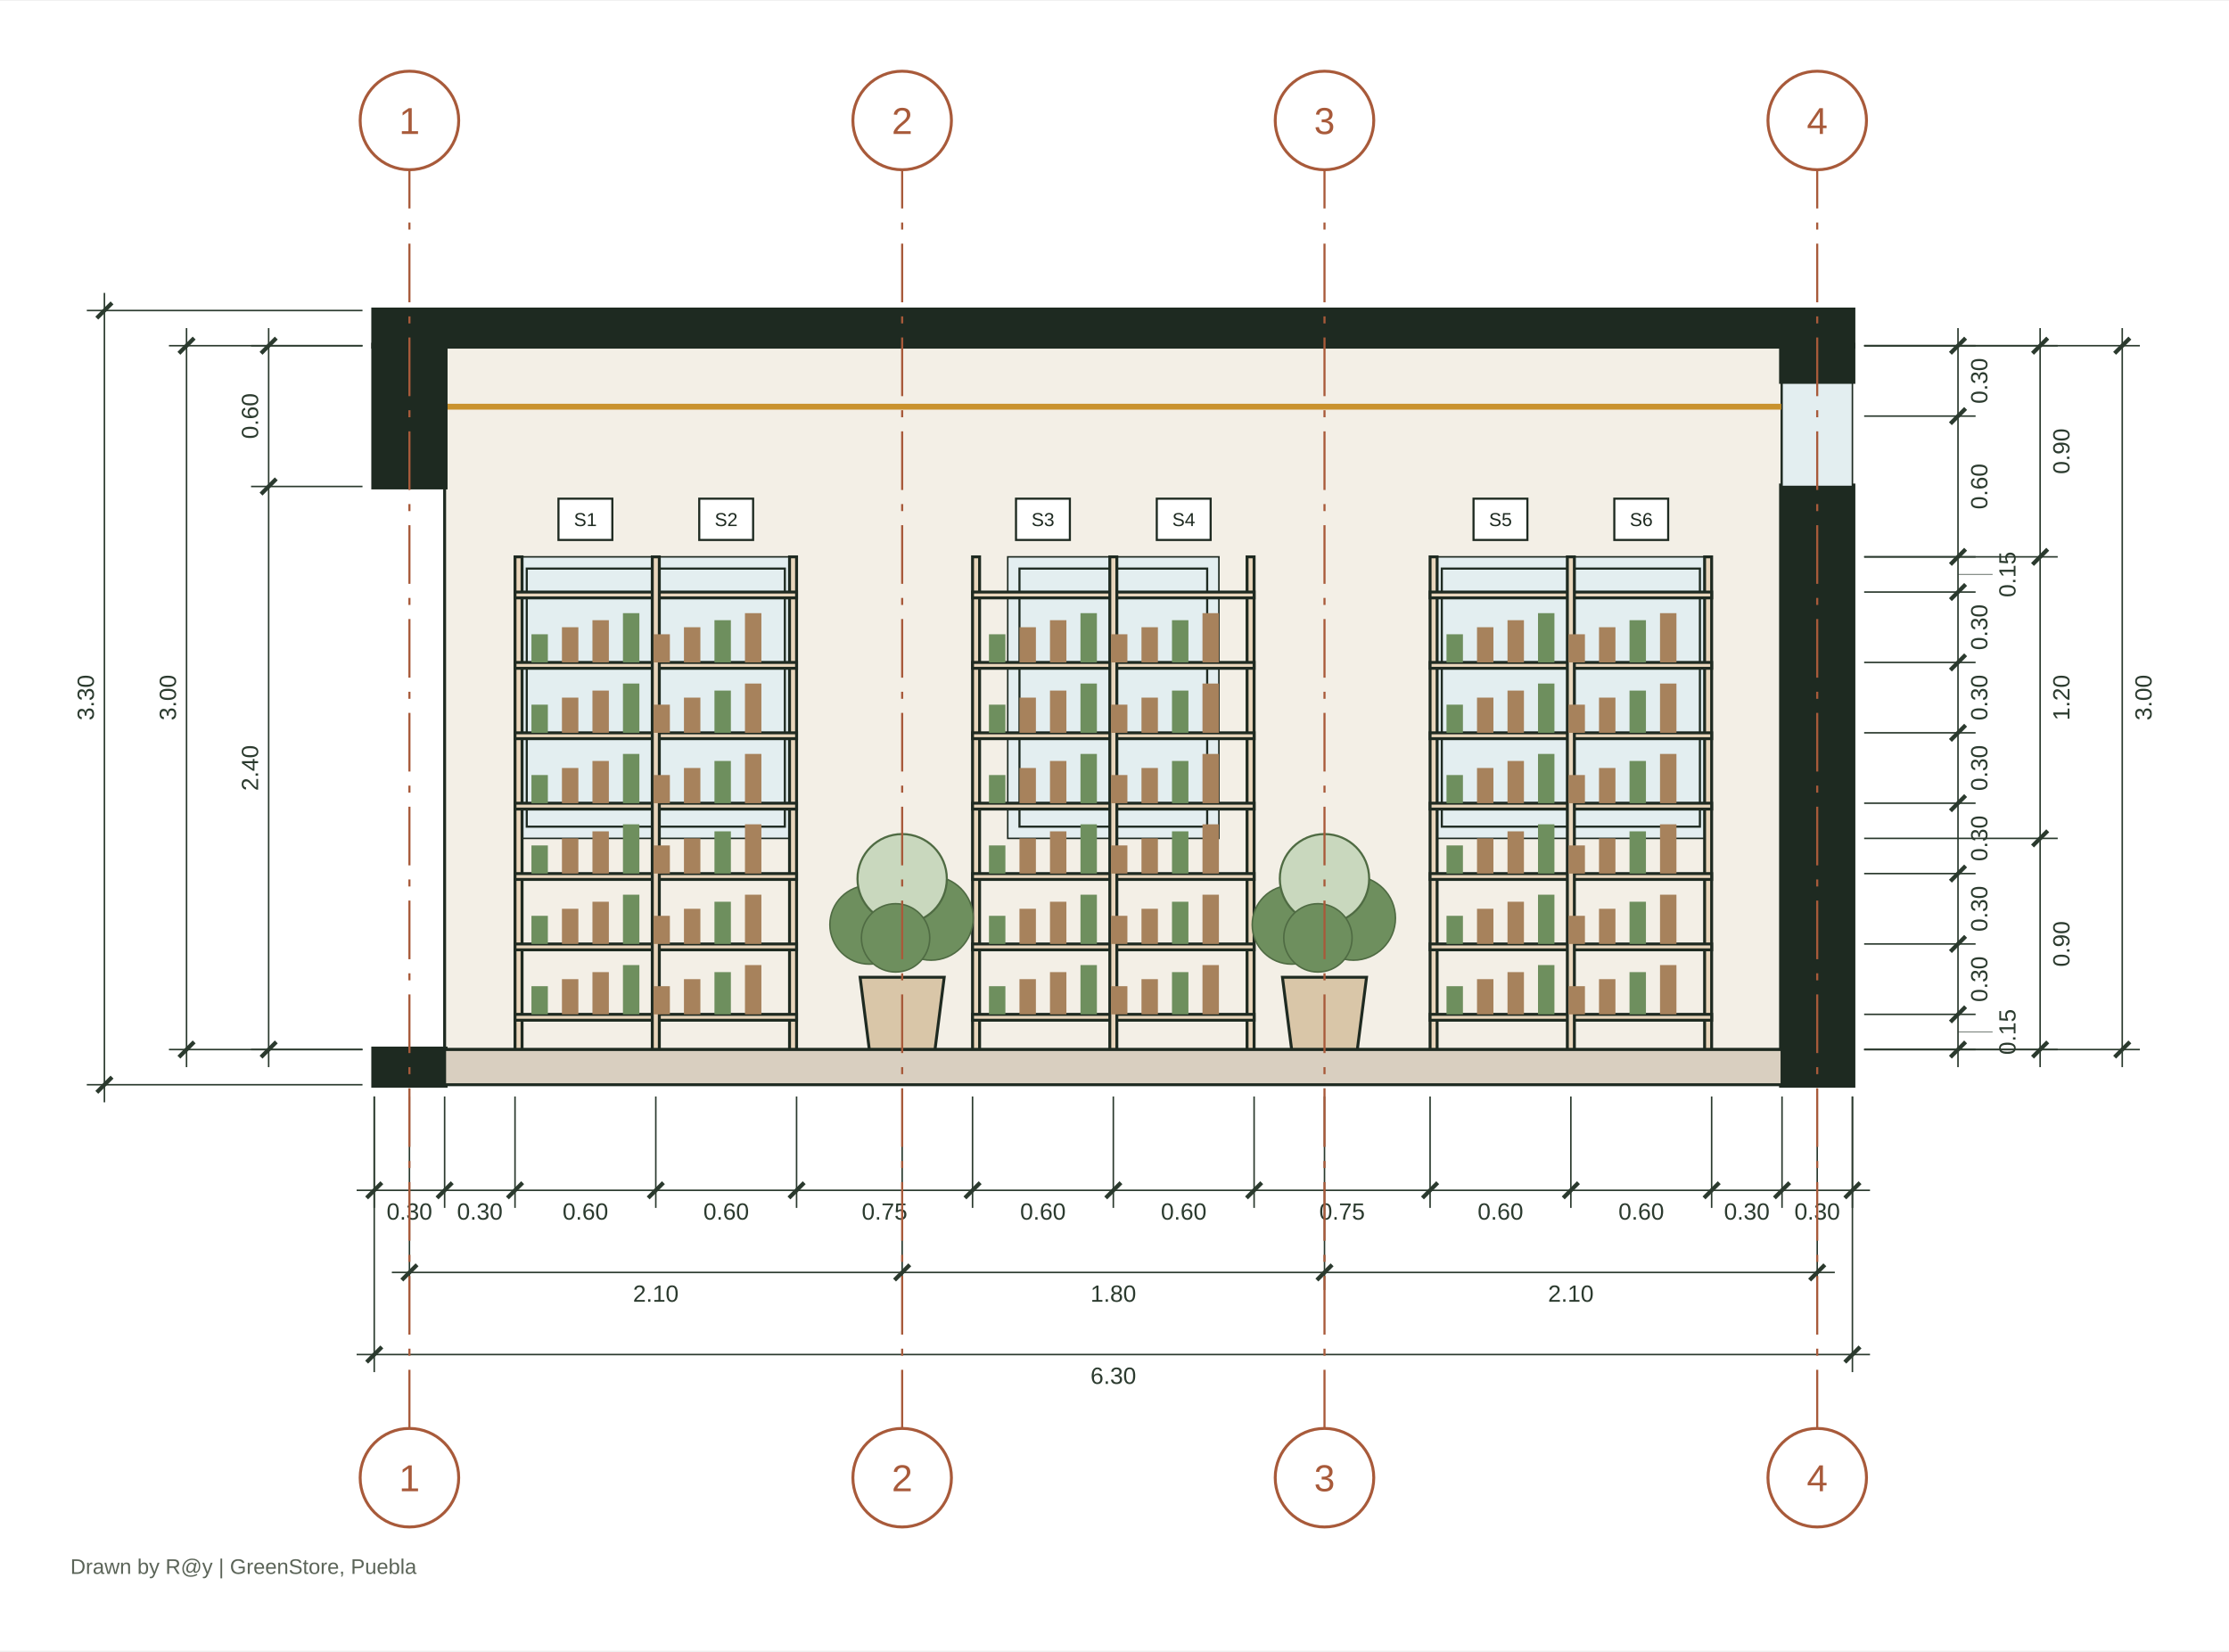
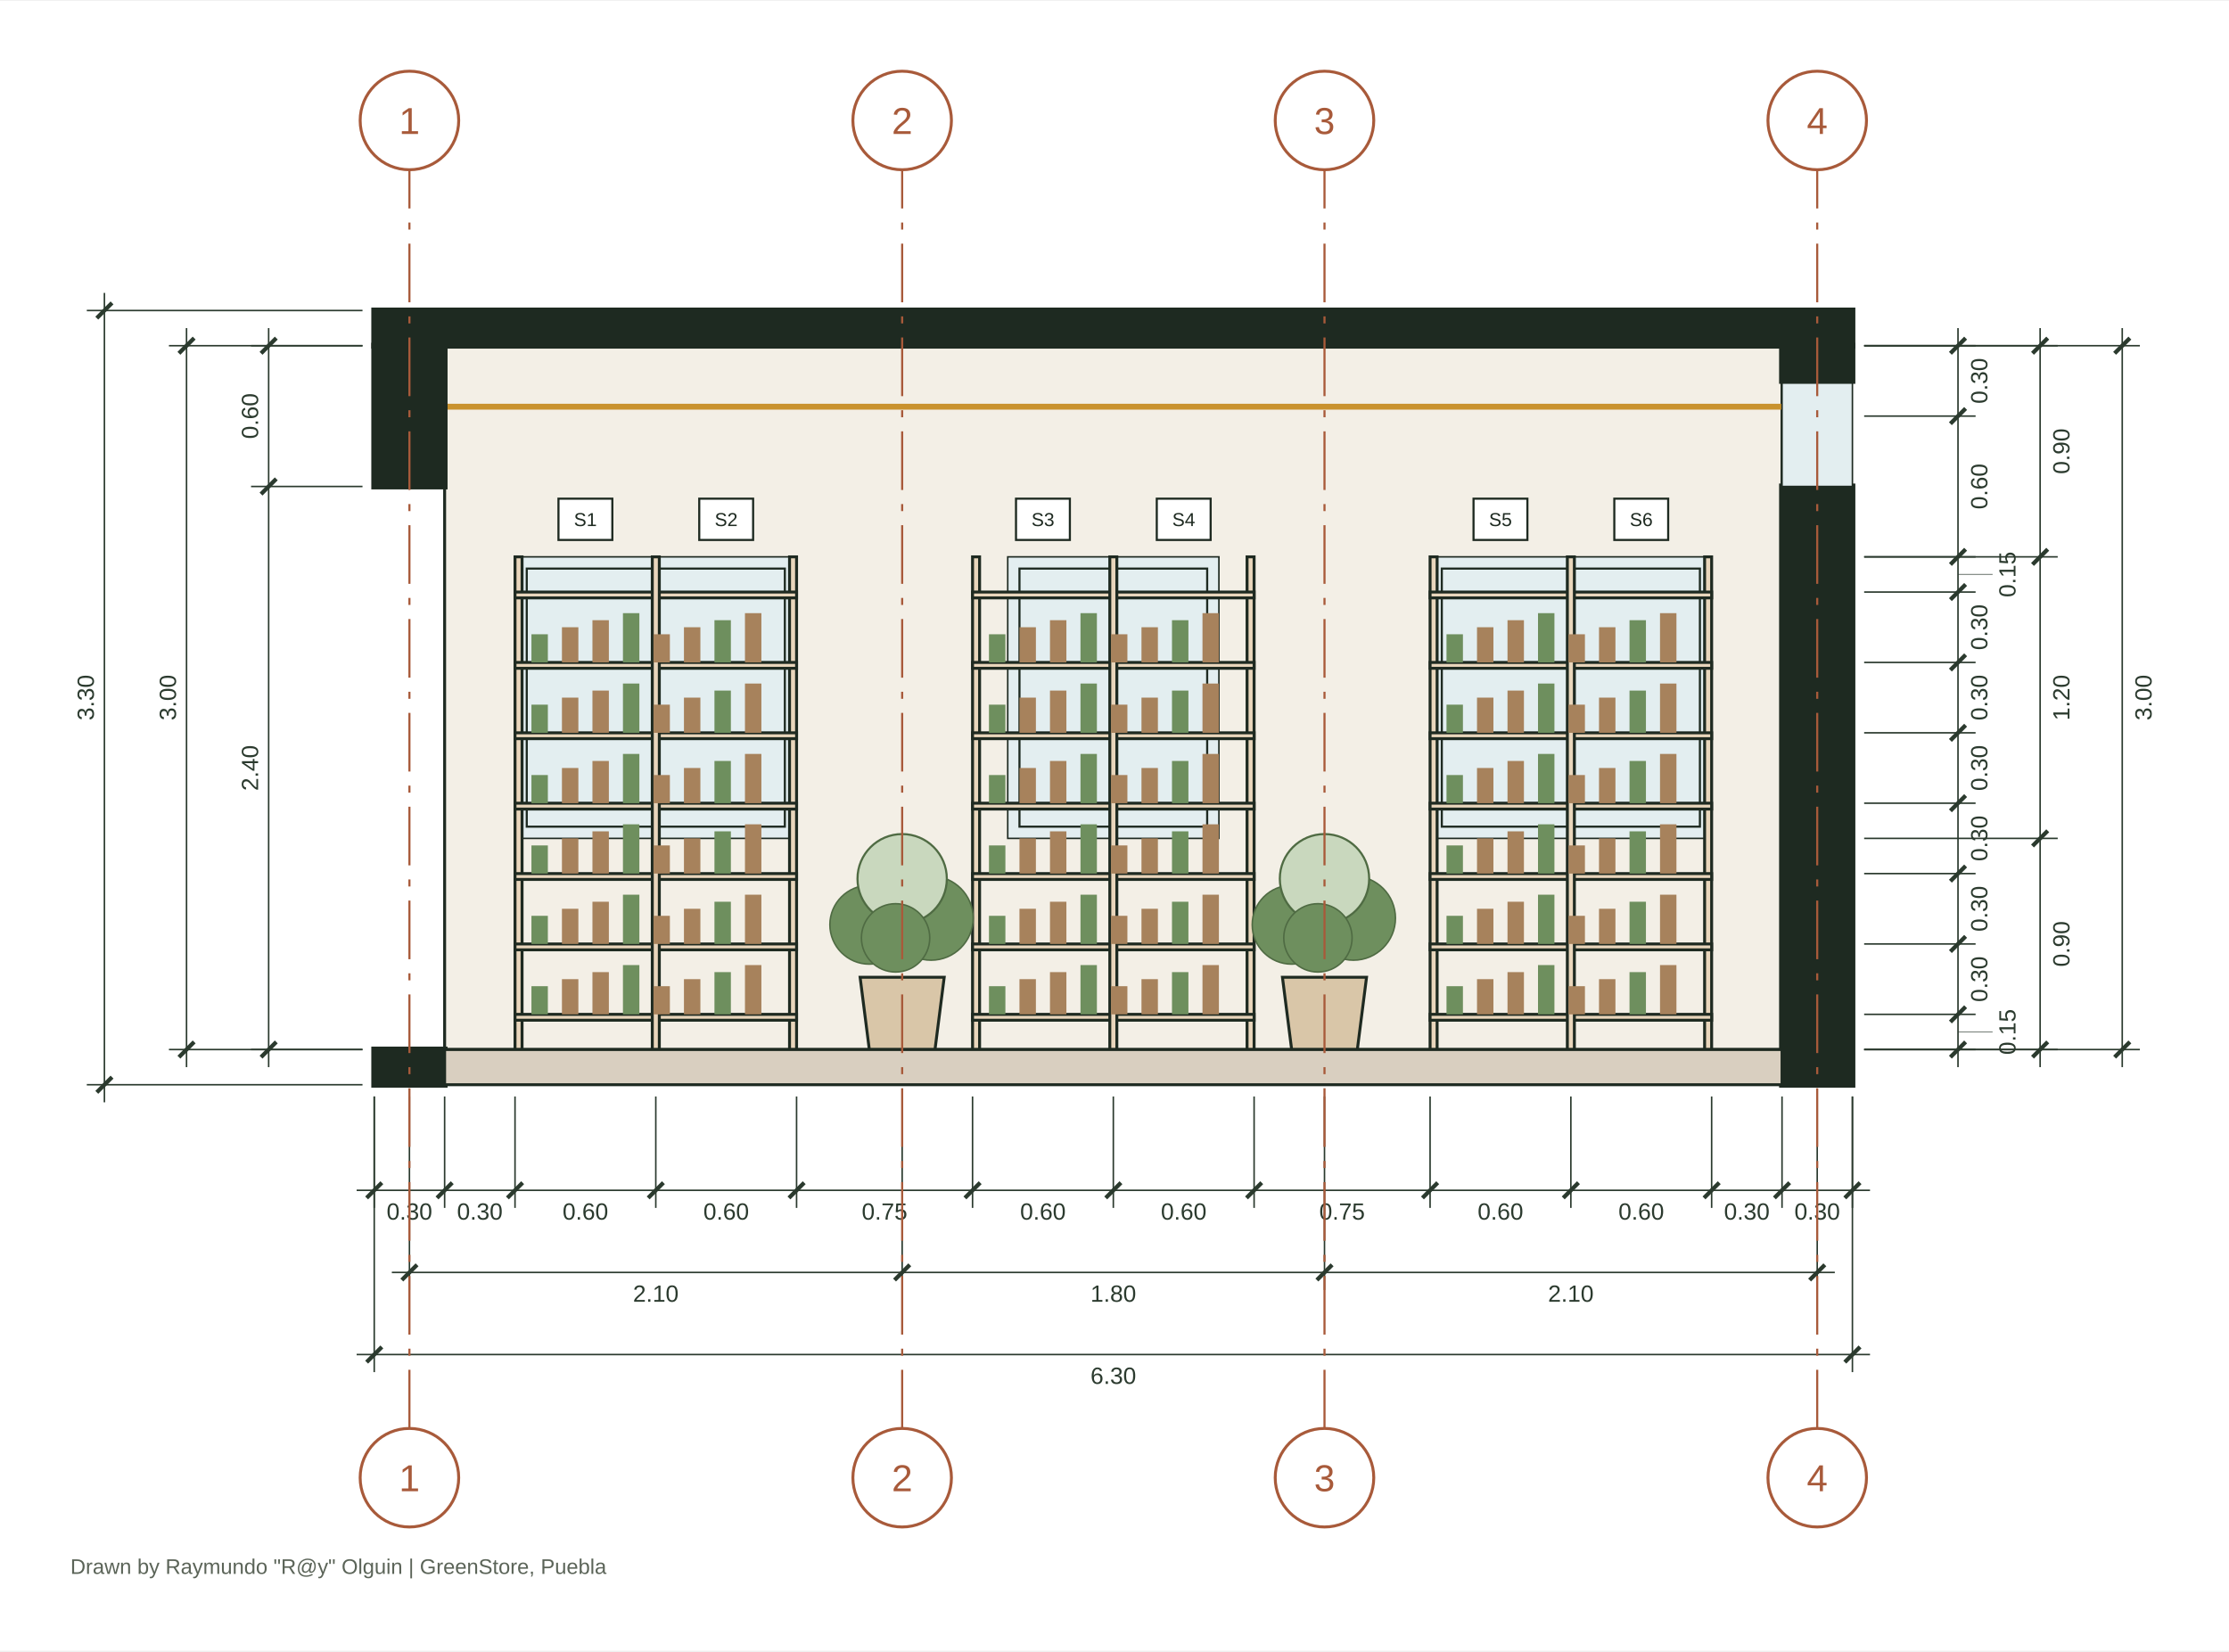
<svg xmlns="http://www.w3.org/2000/svg" viewBox="-1895 -4470 9500 7032" width="718" height="532" role="img" aria-label="Interior elevation of the west wall with axes 1 to 4 and three levels of dimensions: six S-600 open-backed shelving units in three runs standing in front of the windows, shelves at a 30 cm pitch, planters on the pier lines and the LED cove">
  <defs>
    <style>
.cutfill{fill:#1E2A21;stroke:#1E2A21;stroke-width:25}
.cut{stroke:#1E2A21;stroke-width:35;stroke-dasharray:300 60 50 60;fill:none}
.heavy{stroke:#1E2A21;stroke-width:25;fill:none}
.med{stroke:#1E2A21;stroke-width:17.5;fill:none}
.thin{stroke:#1E2A21;stroke-width:9;fill:none}
.fine{stroke:#1E2A21;stroke-width:6.5;fill:none;opacity:.75}
.hidden{stroke:#1E2A21;stroke-width:9;fill:none;stroke-dasharray:60 60}
.solid{fill:#1E2A21;stroke:none}
.axis{stroke:#A85A3A;stroke-width:9;stroke-dasharray:250 60 30 60;fill:none}
.cl{stroke:#A85A3A;stroke-width:12.5;stroke-dasharray:250 60 30 60;fill:none}
.bubble{fill:#FFFFFF;stroke:#A85A3A;stroke-width:12.5}
.bubt{fill:#A85A3A;font-family:Jost, 'Helvetica Neue', Arial, sans-serif;paint-order:stroke;stroke:#FFFFFF;stroke-width:17.5}
.dim{stroke:#2B3A2E;stroke-width:6.5;fill:none}
.leader{stroke:#2B3A2E;stroke-width:4.5;fill:none;opacity:.6}
.tick{stroke:#2B3A2E;stroke-width:17.5}
.dimt{fill:#2B3A2E;font-family:Jost, 'Helvetica Neue', Arial, sans-serif;paint-order:stroke;stroke:#FFFFFF;stroke-width:25;stroke-linejoin:round}
.t{fill:#1E2A21;font-family:Jost, 'Helvetica Neue', Arial, sans-serif}
.sub{fill:#5B6458;font-family:Jost, 'Helvetica Neue', Arial, sans-serif}
.lvlt{fill:#1E2A21;font-family:Jost, 'Helvetica Neue', Arial, sans-serif;font-weight:500}
.lvll{fill:#5B6458;font-family:Jost, 'Helvetica Neue', Arial, sans-serif}
.lvltri{fill:#1E2A21}
.lvlbox{fill:#FFFFFF;stroke:#1E2A21;stroke-width:6.5}
.tagbox{fill:#FFFFFF;stroke:#1E2A21;stroke-width:9}
.tagt{fill:#1E2A21;font-family:Jost, 'Helvetica Neue', Arial, sans-serif;font-weight:500}
.floor{fill:#F3E7DA;stroke:none}
.tile{stroke:#E0CBB6;stroke-width:4.5;fill:none}
.grid600{stroke:#C79C7D;stroke-width:6.5;fill:none}
.wood{fill:#E9D6BC;stroke:#1E2A21;stroke-width:12.5}
.woodl{stroke:#B8936B;stroke-width:4.5;fill:none}
.stone{fill:#ECE8E0;stroke:#1E2A21;stroke-width:12.5}
.glass{fill:#E3EEF0;stroke:#1E2A21;stroke-width:6.5}
.green{fill:#6E8F5E;stroke:#4F6B43;stroke-width:6.5}
.greenl{fill:#C9D8BE;stroke:#4F6B43;stroke-width:9}
.soil{fill:#8B6A4E;stroke:none}
.earth{fill:url(#earth);stroke:none}
.white{fill:#FFFFFF;stroke:#1E2A21;stroke-width:12.5}
.paper{fill:#FBFAF6;stroke:none}
.water{stroke:#3F7FA8;stroke-width:17.5;fill:none}
.drip{stroke:#3F7FA8;stroke-width:17.5;fill:none;stroke-dasharray:17.5 60;stroke-linecap:round}
.drain{stroke:#8B5E3C;stroke-width:12.5;fill:none;stroke-dasharray:60 30}
.circuit{stroke:#55605A;stroke-width:6.5;fill:none;stroke-dasharray:30 30}
.light{fill:#F2D58C;stroke:#1E2A21;stroke-width:9}
.cove{stroke:#C9922E;stroke-width:25;fill:none}
.zone{stroke:none}
.path{fill:#E6DCCB;stroke:#B9A88E;stroke-width:6.5}
.plaza{fill:#E9C9AE;stroke:#B98E6C;stroke-width:6.5}
.bed{stroke:#4F6B43;stroke-width:9}
.canopy{fill:#6E8F5E;fill-opacity:.22;stroke:#4F6B43;stroke-width:9;stroke-dasharray:60 30}
</style>
    <pattern id="earth" patternUnits="userSpaceOnUse" width="75" height="75" patternTransform="rotate(45)">
      <line x1="0" y1="0" x2="0" y2="75" stroke="#8B6A4E" stroke-width="6" />
    </pattern>
  </defs>
  <rect x="-1895" y="-4470" width="9500" height="7032" fill="#FFFFFF" />
  <rect x="0" y="-3000" width="5700" height="3000" class="white" style="fill:#F3EFE6" />
  <rect x="300" y="-2100" width="1200" height="1200" class="glass" />
  <rect x="350" y="-2050" width="1100" height="1100" class="thin" />
  <rect x="2400" y="-2100" width="900" height="1200" class="glass" />
  <rect x="2450" y="-2050" width="800" height="1100" class="thin" />
  <rect x="4200" y="-2100" width="1200" height="1200" class="glass" />
  <rect x="4250" y="-2050" width="1100" height="1100" class="thin" />
  <rect x="300" y="-2100" width="30" height="2100" class="wood" />
  <rect x="1470" y="-2100" width="30" height="2100" class="wood" />
  <rect x="300" y="-150" width="1200" height="25" class="wood" />
  <rect x="300" y="-450" width="1200" height="25" class="wood" />
  <rect x="300" y="-750" width="1200" height="25" class="wood" />
  <rect x="300" y="-1050" width="1200" height="25" class="wood" />
  <rect x="300" y="-1350" width="1200" height="25" class="wood" />
  <rect x="300" y="-1650" width="1200" height="25" class="wood" />
  <rect x="300" y="-1950" width="1200" height="25" class="wood" />
  <rect x="885" y="-2100" width="30" height="2100" class="wood" />
  <rect x="370" y="-270" width="70" height="120" class="white" style="fill:#6E8F5E;stroke:none" />
  <rect x="500" y="-300" width="70" height="150" class="white" style="fill:#A7825C;stroke:none" />
  <rect x="630" y="-330" width="70" height="180" class="white" style="fill:#A7825C;stroke:none" />
  <rect x="760" y="-360" width="70" height="210" class="white" style="fill:#6E8F5E;stroke:none" />
  <rect x="890" y="-270" width="70" height="120" class="white" style="fill:#A7825C;stroke:none" />
  <rect x="1020" y="-300" width="70" height="150" class="white" style="fill:#A7825C;stroke:none" />
  <rect x="1150" y="-330" width="70" height="180" class="white" style="fill:#6E8F5E;stroke:none" />
  <rect x="1280" y="-360" width="70" height="210" class="white" style="fill:#A7825C;stroke:none" />
  <rect x="370" y="-570" width="70" height="120" class="white" style="fill:#6E8F5E;stroke:none" />
  <rect x="500" y="-600" width="70" height="150" class="white" style="fill:#A7825C;stroke:none" />
  <rect x="630" y="-630" width="70" height="180" class="white" style="fill:#A7825C;stroke:none" />
  <rect x="760" y="-660" width="70" height="210" class="white" style="fill:#6E8F5E;stroke:none" />
  <rect x="890" y="-570" width="70" height="120" class="white" style="fill:#A7825C;stroke:none" />
  <rect x="1020" y="-600" width="70" height="150" class="white" style="fill:#A7825C;stroke:none" />
  <rect x="1150" y="-630" width="70" height="180" class="white" style="fill:#6E8F5E;stroke:none" />
  <rect x="1280" y="-660" width="70" height="210" class="white" style="fill:#A7825C;stroke:none" />
  <rect x="370" y="-870" width="70" height="120" class="white" style="fill:#6E8F5E;stroke:none" />
  <rect x="500" y="-900" width="70" height="150" class="white" style="fill:#A7825C;stroke:none" />
  <rect x="630" y="-930" width="70" height="180" class="white" style="fill:#A7825C;stroke:none" />
  <rect x="760" y="-960" width="70" height="210" class="white" style="fill:#6E8F5E;stroke:none" />
  <rect x="890" y="-870" width="70" height="120" class="white" style="fill:#A7825C;stroke:none" />
  <rect x="1020" y="-900" width="70" height="150" class="white" style="fill:#A7825C;stroke:none" />
  <rect x="1150" y="-930" width="70" height="180" class="white" style="fill:#6E8F5E;stroke:none" />
  <rect x="1280" y="-960" width="70" height="210" class="white" style="fill:#A7825C;stroke:none" />
  <rect x="370" y="-1170" width="70" height="120" class="white" style="fill:#6E8F5E;stroke:none" />
  <rect x="500" y="-1200" width="70" height="150" class="white" style="fill:#A7825C;stroke:none" />
  <rect x="630" y="-1230" width="70" height="180" class="white" style="fill:#A7825C;stroke:none" />
  <rect x="760" y="-1260" width="70" height="210" class="white" style="fill:#6E8F5E;stroke:none" />
  <rect x="890" y="-1170" width="70" height="120" class="white" style="fill:#A7825C;stroke:none" />
  <rect x="1020" y="-1200" width="70" height="150" class="white" style="fill:#A7825C;stroke:none" />
  <rect x="1150" y="-1230" width="70" height="180" class="white" style="fill:#6E8F5E;stroke:none" />
  <rect x="1280" y="-1260" width="70" height="210" class="white" style="fill:#A7825C;stroke:none" />
  <rect x="370" y="-1470" width="70" height="120" class="white" style="fill:#6E8F5E;stroke:none" />
  <rect x="500" y="-1500" width="70" height="150" class="white" style="fill:#A7825C;stroke:none" />
  <rect x="630" y="-1530" width="70" height="180" class="white" style="fill:#A7825C;stroke:none" />
  <rect x="760" y="-1560" width="70" height="210" class="white" style="fill:#6E8F5E;stroke:none" />
  <rect x="890" y="-1470" width="70" height="120" class="white" style="fill:#A7825C;stroke:none" />
  <rect x="1020" y="-1500" width="70" height="150" class="white" style="fill:#A7825C;stroke:none" />
  <rect x="1150" y="-1530" width="70" height="180" class="white" style="fill:#6E8F5E;stroke:none" />
  <rect x="1280" y="-1560" width="70" height="210" class="white" style="fill:#A7825C;stroke:none" />
  <rect x="370" y="-1770" width="70" height="120" class="white" style="fill:#6E8F5E;stroke:none" />
  <rect x="500" y="-1800" width="70" height="150" class="white" style="fill:#A7825C;stroke:none" />
  <rect x="630" y="-1830" width="70" height="180" class="white" style="fill:#A7825C;stroke:none" />
  <rect x="760" y="-1860" width="70" height="210" class="white" style="fill:#6E8F5E;stroke:none" />
  <rect x="890" y="-1770" width="70" height="120" class="white" style="fill:#A7825C;stroke:none" />
  <rect x="1020" y="-1800" width="70" height="150" class="white" style="fill:#A7825C;stroke:none" />
  <rect x="1150" y="-1830" width="70" height="180" class="white" style="fill:#6E8F5E;stroke:none" />
  <rect x="1280" y="-1860" width="70" height="210" class="white" style="fill:#A7825C;stroke:none" />
  <rect x="485.2" y="-2348" width="229.6" height="176" class="tagbox" />
  <text x="600" y="-2231.2" text-anchor="middle" class="tagt" style="font-size:80px">S1</text>
  <rect x="1085.2" y="-2348" width="229.6" height="176" class="tagbox" />
  <text x="1200" y="-2231.2" text-anchor="middle" class="tagt" style="font-size:80px">S2</text>
  <rect x="2250" y="-2100" width="30" height="2100" class="wood" />
  <rect x="3420" y="-2100" width="30" height="2100" class="wood" />
  <rect x="2250" y="-150" width="1200" height="25" class="wood" />
  <rect x="2250" y="-450" width="1200" height="25" class="wood" />
  <rect x="2250" y="-750" width="1200" height="25" class="wood" />
  <rect x="2250" y="-1050" width="1200" height="25" class="wood" />
  <rect x="2250" y="-1350" width="1200" height="25" class="wood" />
  <rect x="2250" y="-1650" width="1200" height="25" class="wood" />
  <rect x="2250" y="-1950" width="1200" height="25" class="wood" />
  <rect x="2835" y="-2100" width="30" height="2100" class="wood" />
  <rect x="2320" y="-270" width="70" height="120" class="white" style="fill:#6E8F5E;stroke:none" />
  <rect x="2450" y="-300" width="70" height="150" class="white" style="fill:#A7825C;stroke:none" />
  <rect x="2580" y="-330" width="70" height="180" class="white" style="fill:#A7825C;stroke:none" />
  <rect x="2710" y="-360" width="70" height="210" class="white" style="fill:#6E8F5E;stroke:none" />
  <rect x="2840" y="-270" width="70" height="120" class="white" style="fill:#A7825C;stroke:none" />
  <rect x="2970" y="-300" width="70" height="150" class="white" style="fill:#A7825C;stroke:none" />
  <rect x="3100" y="-330" width="70" height="180" class="white" style="fill:#6E8F5E;stroke:none" />
  <rect x="3230" y="-360" width="70" height="210" class="white" style="fill:#A7825C;stroke:none" />
  <rect x="2320" y="-570" width="70" height="120" class="white" style="fill:#6E8F5E;stroke:none" />
  <rect x="2450" y="-600" width="70" height="150" class="white" style="fill:#A7825C;stroke:none" />
  <rect x="2580" y="-630" width="70" height="180" class="white" style="fill:#A7825C;stroke:none" />
  <rect x="2710" y="-660" width="70" height="210" class="white" style="fill:#6E8F5E;stroke:none" />
  <rect x="2840" y="-570" width="70" height="120" class="white" style="fill:#A7825C;stroke:none" />
  <rect x="2970" y="-600" width="70" height="150" class="white" style="fill:#A7825C;stroke:none" />
  <rect x="3100" y="-630" width="70" height="180" class="white" style="fill:#6E8F5E;stroke:none" />
  <rect x="3230" y="-660" width="70" height="210" class="white" style="fill:#A7825C;stroke:none" />
  <rect x="2320" y="-870" width="70" height="120" class="white" style="fill:#6E8F5E;stroke:none" />
  <rect x="2450" y="-900" width="70" height="150" class="white" style="fill:#A7825C;stroke:none" />
  <rect x="2580" y="-930" width="70" height="180" class="white" style="fill:#A7825C;stroke:none" />
  <rect x="2710" y="-960" width="70" height="210" class="white" style="fill:#6E8F5E;stroke:none" />
  <rect x="2840" y="-870" width="70" height="120" class="white" style="fill:#A7825C;stroke:none" />
  <rect x="2970" y="-900" width="70" height="150" class="white" style="fill:#A7825C;stroke:none" />
  <rect x="3100" y="-930" width="70" height="180" class="white" style="fill:#6E8F5E;stroke:none" />
  <rect x="3230" y="-960" width="70" height="210" class="white" style="fill:#A7825C;stroke:none" />
  <rect x="2320" y="-1170" width="70" height="120" class="white" style="fill:#6E8F5E;stroke:none" />
  <rect x="2450" y="-1200" width="70" height="150" class="white" style="fill:#A7825C;stroke:none" />
  <rect x="2580" y="-1230" width="70" height="180" class="white" style="fill:#A7825C;stroke:none" />
  <rect x="2710" y="-1260" width="70" height="210" class="white" style="fill:#6E8F5E;stroke:none" />
  <rect x="2840" y="-1170" width="70" height="120" class="white" style="fill:#A7825C;stroke:none" />
  <rect x="2970" y="-1200" width="70" height="150" class="white" style="fill:#A7825C;stroke:none" />
  <rect x="3100" y="-1230" width="70" height="180" class="white" style="fill:#6E8F5E;stroke:none" />
  <rect x="3230" y="-1260" width="70" height="210" class="white" style="fill:#A7825C;stroke:none" />
  <rect x="2320" y="-1470" width="70" height="120" class="white" style="fill:#6E8F5E;stroke:none" />
  <rect x="2450" y="-1500" width="70" height="150" class="white" style="fill:#A7825C;stroke:none" />
  <rect x="2580" y="-1530" width="70" height="180" class="white" style="fill:#A7825C;stroke:none" />
  <rect x="2710" y="-1560" width="70" height="210" class="white" style="fill:#6E8F5E;stroke:none" />
  <rect x="2840" y="-1470" width="70" height="120" class="white" style="fill:#A7825C;stroke:none" />
  <rect x="2970" y="-1500" width="70" height="150" class="white" style="fill:#A7825C;stroke:none" />
  <rect x="3100" y="-1530" width="70" height="180" class="white" style="fill:#6E8F5E;stroke:none" />
  <rect x="3230" y="-1560" width="70" height="210" class="white" style="fill:#A7825C;stroke:none" />
  <rect x="2320" y="-1770" width="70" height="120" class="white" style="fill:#6E8F5E;stroke:none" />
  <rect x="2450" y="-1800" width="70" height="150" class="white" style="fill:#A7825C;stroke:none" />
  <rect x="2580" y="-1830" width="70" height="180" class="white" style="fill:#A7825C;stroke:none" />
  <rect x="2710" y="-1860" width="70" height="210" class="white" style="fill:#6E8F5E;stroke:none" />
  <rect x="2840" y="-1770" width="70" height="120" class="white" style="fill:#A7825C;stroke:none" />
  <rect x="2970" y="-1800" width="70" height="150" class="white" style="fill:#A7825C;stroke:none" />
  <rect x="3100" y="-1830" width="70" height="180" class="white" style="fill:#6E8F5E;stroke:none" />
  <rect x="3230" y="-1860" width="70" height="210" class="white" style="fill:#A7825C;stroke:none" />
  <rect x="2435.2" y="-2348" width="229.6" height="176" class="tagbox" />
  <text x="2550" y="-2231.2" text-anchor="middle" class="tagt" style="font-size:80px">S3</text>
  <rect x="3035.2" y="-2348" width="229.6" height="176" class="tagbox" />
  <text x="3150" y="-2231.2" text-anchor="middle" class="tagt" style="font-size:80px">S4</text>
  <rect x="4200" y="-2100" width="30" height="2100" class="wood" />
  <rect x="5370" y="-2100" width="30" height="2100" class="wood" />
  <rect x="4200" y="-150" width="1200" height="25" class="wood" />
  <rect x="4200" y="-450" width="1200" height="25" class="wood" />
  <rect x="4200" y="-750" width="1200" height="25" class="wood" />
  <rect x="4200" y="-1050" width="1200" height="25" class="wood" />
  <rect x="4200" y="-1350" width="1200" height="25" class="wood" />
  <rect x="4200" y="-1650" width="1200" height="25" class="wood" />
  <rect x="4200" y="-1950" width="1200" height="25" class="wood" />
  <rect x="4785" y="-2100" width="30" height="2100" class="wood" />
  <rect x="4270" y="-270" width="70" height="120" class="white" style="fill:#6E8F5E;stroke:none" />
  <rect x="4400" y="-300" width="70" height="150" class="white" style="fill:#A7825C;stroke:none" />
  <rect x="4530" y="-330" width="70" height="180" class="white" style="fill:#A7825C;stroke:none" />
  <rect x="4660" y="-360" width="70" height="210" class="white" style="fill:#6E8F5E;stroke:none" />
  <rect x="4790" y="-270" width="70" height="120" class="white" style="fill:#A7825C;stroke:none" />
  <rect x="4920" y="-300" width="70" height="150" class="white" style="fill:#A7825C;stroke:none" />
  <rect x="5050" y="-330" width="70" height="180" class="white" style="fill:#6E8F5E;stroke:none" />
  <rect x="5180" y="-360" width="70" height="210" class="white" style="fill:#A7825C;stroke:none" />
  <rect x="4270" y="-570" width="70" height="120" class="white" style="fill:#6E8F5E;stroke:none" />
  <rect x="4400" y="-600" width="70" height="150" class="white" style="fill:#A7825C;stroke:none" />
  <rect x="4530" y="-630" width="70" height="180" class="white" style="fill:#A7825C;stroke:none" />
  <rect x="4660" y="-660" width="70" height="210" class="white" style="fill:#6E8F5E;stroke:none" />
  <rect x="4790" y="-570" width="70" height="120" class="white" style="fill:#A7825C;stroke:none" />
  <rect x="4920" y="-600" width="70" height="150" class="white" style="fill:#A7825C;stroke:none" />
  <rect x="5050" y="-630" width="70" height="180" class="white" style="fill:#6E8F5E;stroke:none" />
  <rect x="5180" y="-660" width="70" height="210" class="white" style="fill:#A7825C;stroke:none" />
  <rect x="4270" y="-870" width="70" height="120" class="white" style="fill:#6E8F5E;stroke:none" />
  <rect x="4400" y="-900" width="70" height="150" class="white" style="fill:#A7825C;stroke:none" />
  <rect x="4530" y="-930" width="70" height="180" class="white" style="fill:#A7825C;stroke:none" />
  <rect x="4660" y="-960" width="70" height="210" class="white" style="fill:#6E8F5E;stroke:none" />
  <rect x="4790" y="-870" width="70" height="120" class="white" style="fill:#A7825C;stroke:none" />
  <rect x="4920" y="-900" width="70" height="150" class="white" style="fill:#A7825C;stroke:none" />
  <rect x="5050" y="-930" width="70" height="180" class="white" style="fill:#6E8F5E;stroke:none" />
  <rect x="5180" y="-960" width="70" height="210" class="white" style="fill:#A7825C;stroke:none" />
  <rect x="4270" y="-1170" width="70" height="120" class="white" style="fill:#6E8F5E;stroke:none" />
  <rect x="4400" y="-1200" width="70" height="150" class="white" style="fill:#A7825C;stroke:none" />
  <rect x="4530" y="-1230" width="70" height="180" class="white" style="fill:#A7825C;stroke:none" />
  <rect x="4660" y="-1260" width="70" height="210" class="white" style="fill:#6E8F5E;stroke:none" />
  <rect x="4790" y="-1170" width="70" height="120" class="white" style="fill:#A7825C;stroke:none" />
  <rect x="4920" y="-1200" width="70" height="150" class="white" style="fill:#A7825C;stroke:none" />
  <rect x="5050" y="-1230" width="70" height="180" class="white" style="fill:#6E8F5E;stroke:none" />
  <rect x="5180" y="-1260" width="70" height="210" class="white" style="fill:#A7825C;stroke:none" />
  <rect x="4270" y="-1470" width="70" height="120" class="white" style="fill:#6E8F5E;stroke:none" />
  <rect x="4400" y="-1500" width="70" height="150" class="white" style="fill:#A7825C;stroke:none" />
  <rect x="4530" y="-1530" width="70" height="180" class="white" style="fill:#A7825C;stroke:none" />
  <rect x="4660" y="-1560" width="70" height="210" class="white" style="fill:#6E8F5E;stroke:none" />
  <rect x="4790" y="-1470" width="70" height="120" class="white" style="fill:#A7825C;stroke:none" />
  <rect x="4920" y="-1500" width="70" height="150" class="white" style="fill:#A7825C;stroke:none" />
  <rect x="5050" y="-1530" width="70" height="180" class="white" style="fill:#6E8F5E;stroke:none" />
  <rect x="5180" y="-1560" width="70" height="210" class="white" style="fill:#A7825C;stroke:none" />
  <rect x="4270" y="-1770" width="70" height="120" class="white" style="fill:#6E8F5E;stroke:none" />
  <rect x="4400" y="-1800" width="70" height="150" class="white" style="fill:#A7825C;stroke:none" />
  <rect x="4530" y="-1830" width="70" height="180" class="white" style="fill:#A7825C;stroke:none" />
  <rect x="4660" y="-1860" width="70" height="210" class="white" style="fill:#6E8F5E;stroke:none" />
  <rect x="4790" y="-1770" width="70" height="120" class="white" style="fill:#A7825C;stroke:none" />
  <rect x="4920" y="-1800" width="70" height="150" class="white" style="fill:#A7825C;stroke:none" />
  <rect x="5050" y="-1830" width="70" height="180" class="white" style="fill:#6E8F5E;stroke:none" />
  <rect x="5180" y="-1860" width="70" height="210" class="white" style="fill:#A7825C;stroke:none" />
  <rect x="4385.2" y="-2348" width="229.6" height="176" class="tagbox" />
  <text x="4500" y="-2231.2" text-anchor="middle" class="tagt" style="font-size:80px">S5</text>
  <rect x="4985.2" y="-2348" width="229.6" height="176" class="tagbox" />
  <text x="5100" y="-2231.2" text-anchor="middle" class="tagt" style="font-size:80px">S6</text>
  <polygon points="1770.8,-308 2129.2,-308 2090,0 1810,0" class="white" style="fill:#D9C6A8" />
  <circle cx="1810" cy="-532" r="168" class="green" />
  <circle cx="2073.2" cy="-560" r="179.2" class="green" />
  <circle cx="1950" cy="-728" r="190.4" class="greenl" />
  <circle cx="1922" cy="-476" r="145.6" class="green" />
  <polygon points="3570.8,-308 3929.2,-308 3890,0 3610,0" class="white" style="fill:#D9C6A8" />
  <circle cx="3610" cy="-532" r="168" class="green" />
  <circle cx="3873.2" cy="-560" r="179.2" class="green" />
  <circle cx="3750" cy="-728" r="190.4" class="greenl" />
  <circle cx="3722" cy="-476" r="145.6" class="green" />
  <line x1="0" y1="-2740" x2="5700" y2="-2740" class="cove" />
  <rect x="-300" y="-3000" width="300" height="600" class="cutfill" />
  <rect x="-300" y="0" width="300" height="150" class="cutfill" />
  <rect x="5700" y="-2400" width="300" height="2550" class="cutfill" />
  <rect x="5700" y="-2850" width="300" height="450" class="glass" />
  <rect x="5700" y="-3000" width="300" height="150" class="cutfill" />
  <rect x="-300" y="-3150" width="6300" height="150" class="cutfill" />
  <rect x="0" y="0" width="5700" height="150" class="white" style="fill:#D9CFC0" />
  <line x1="-375" y1="600" x2="6075" y2="600" class="dim" />
  <line x1="-300" y1="200" x2="-300" y2="675" class="dim" />
  <line x1="-332.5" y1="632.5" x2="-267.5" y2="567.5" class="tick" />
  <line x1="0" y1="200" x2="0" y2="675" class="dim" />
  <line x1="-32.5" y1="632.5" x2="32.5" y2="567.5" class="tick" />
  <line x1="300" y1="200" x2="300" y2="675" class="dim" />
  <line x1="267.5" y1="632.5" x2="332.5" y2="567.5" class="tick" />
  <line x1="900" y1="200" x2="900" y2="675" class="dim" />
  <line x1="867.5" y1="632.5" x2="932.5" y2="567.5" class="tick" />
  <line x1="1500" y1="200" x2="1500" y2="675" class="dim" />
  <line x1="1467.5" y1="632.5" x2="1532.5" y2="567.5" class="tick" />
  <line x1="2250" y1="200" x2="2250" y2="675" class="dim" />
  <line x1="2217.5" y1="632.5" x2="2282.5" y2="567.5" class="tick" />
  <line x1="2850" y1="200" x2="2850" y2="675" class="dim" />
  <line x1="2817.5" y1="632.5" x2="2882.5" y2="567.5" class="tick" />
  <line x1="3450" y1="200" x2="3450" y2="675" class="dim" />
  <line x1="3417.5" y1="632.5" x2="3482.5" y2="567.5" class="tick" />
  <line x1="4200" y1="200" x2="4200" y2="675" class="dim" />
  <line x1="4167.5" y1="632.5" x2="4232.5" y2="567.5" class="tick" />
  <line x1="4800" y1="200" x2="4800" y2="675" class="dim" />
  <line x1="4767.5" y1="632.5" x2="4832.5" y2="567.5" class="tick" />
  <line x1="5400" y1="200" x2="5400" y2="675" class="dim" />
  <line x1="5367.5" y1="632.5" x2="5432.5" y2="567.5" class="tick" />
  <line x1="5700" y1="200" x2="5700" y2="675" class="dim" />
  <line x1="5667.5" y1="632.5" x2="5732.5" y2="567.5" class="tick" />
  <line x1="6000" y1="200" x2="6000" y2="675" class="dim" />
  <line x1="5967.5" y1="632.5" x2="6032.5" y2="567.5" class="tick" />
  <text x="-150" y="725" text-anchor="middle" class="dimt" style="font-size:100px">0.30</text>
  <text x="150" y="725" text-anchor="middle" class="dimt" style="font-size:100px">0.30</text>
  <text x="600" y="725" text-anchor="middle" class="dimt" style="font-size:100px">0.60</text>
  <text x="1200" y="725" text-anchor="middle" class="dimt" style="font-size:100px">0.60</text>
  <text x="1875" y="725" text-anchor="middle" class="dimt" style="font-size:100px">0.75</text>
  <text x="2550" y="725" text-anchor="middle" class="dimt" style="font-size:100px">0.60</text>
  <text x="3150" y="725" text-anchor="middle" class="dimt" style="font-size:100px">0.60</text>
  <text x="3825" y="725" text-anchor="middle" class="dimt" style="font-size:100px">0.75</text>
  <text x="4500" y="725" text-anchor="middle" class="dimt" style="font-size:100px">0.60</text>
  <text x="5100" y="725" text-anchor="middle" class="dimt" style="font-size:100px">0.60</text>
  <text x="5550" y="725" text-anchor="middle" class="dimt" style="font-size:100px">0.30</text>
  <text x="5850" y="725" text-anchor="middle" class="dimt" style="font-size:100px">0.30</text>
  <line x1="-225" y1="950" x2="5925" y2="950" class="dim" />
  <line x1="-150" y1="200" x2="-150" y2="1025" class="dim" />
  <line x1="-182.5" y1="982.5" x2="-117.5" y2="917.5" class="tick" />
  <line x1="1950" y1="200" x2="1950" y2="1025" class="dim" />
  <line x1="1917.5" y1="982.5" x2="1982.5" y2="917.5" class="tick" />
  <line x1="3750" y1="200" x2="3750" y2="1025" class="dim" />
  <line x1="3717.5" y1="982.5" x2="3782.5" y2="917.5" class="tick" />
  <line x1="5850" y1="200" x2="5850" y2="1025" class="dim" />
  <line x1="5817.5" y1="982.5" x2="5882.5" y2="917.5" class="tick" />
  <text x="900" y="1075" text-anchor="middle" class="dimt" style="font-size:100px">2.10</text>
  <text x="2850" y="1075" text-anchor="middle" class="dimt" style="font-size:100px">1.80</text>
  <text x="4800" y="1075" text-anchor="middle" class="dimt" style="font-size:100px">2.10</text>
  <line x1="-375" y1="1300" x2="6075" y2="1300" class="dim" />
  <line x1="-300" y1="200" x2="-300" y2="1375" class="dim" />
  <line x1="-332.5" y1="1332.5" x2="-267.5" y2="1267.5" class="tick" />
  <line x1="6000" y1="200" x2="6000" y2="1375" class="dim" />
  <line x1="5967.5" y1="1332.5" x2="6032.5" y2="1267.5" class="tick" />
  <text x="2850" y="1425" text-anchor="middle" class="dimt" style="font-size:100px">6.30</text>
  <line x1="6450" y1="75" x2="6450" y2="-3075" class="dim" />
  <line x1="6050" y1="0" x2="6525" y2="0" class="dim" />
  <line x1="6417.5" y1="32.5" x2="6482.5" y2="-32.5" class="tick" />
  <line x1="6050" y1="-150" x2="6525" y2="-150" class="dim" />
  <line x1="6417.5" y1="-117.5" x2="6482.5" y2="-182.5" class="tick" />
  <line x1="6050" y1="-450" x2="6525" y2="-450" class="dim" />
  <line x1="6417.5" y1="-417.5" x2="6482.5" y2="-482.5" class="tick" />
  <line x1="6050" y1="-750" x2="6525" y2="-750" class="dim" />
  <line x1="6417.5" y1="-717.5" x2="6482.5" y2="-782.5" class="tick" />
  <line x1="6050" y1="-1050" x2="6525" y2="-1050" class="dim" />
  <line x1="6417.5" y1="-1017.5" x2="6482.5" y2="-1082.5" class="tick" />
  <line x1="6050" y1="-1350" x2="6525" y2="-1350" class="dim" />
  <line x1="6417.5" y1="-1317.5" x2="6482.5" y2="-1382.5" class="tick" />
  <line x1="6050" y1="-1650" x2="6525" y2="-1650" class="dim" />
  <line x1="6417.5" y1="-1617.5" x2="6482.5" y2="-1682.5" class="tick" />
  <line x1="6050" y1="-1950" x2="6525" y2="-1950" class="dim" />
  <line x1="6417.5" y1="-1917.5" x2="6482.5" y2="-1982.5" class="tick" />
  <line x1="6050" y1="-2100" x2="6525" y2="-2100" class="dim" />
  <line x1="6417.5" y1="-2067.5" x2="6482.5" y2="-2132.5" class="tick" />
  <line x1="6050" y1="-2700" x2="6525" y2="-2700" class="dim" />
  <line x1="6417.5" y1="-2667.5" x2="6482.5" y2="-2732.5" class="tick" />
  <line x1="6050" y1="-3000" x2="6525" y2="-3000" class="dim" />
  <line x1="6417.5" y1="-2967.5" x2="6482.5" y2="-3032.5" class="tick" />
  <text x="6695" y="-75" text-anchor="middle" class="dimt" style="font-size:100px" transform="rotate(-90 6695 -75)">0.15</text>
  <line x1="6450" y1="-75" x2="6597.5" y2="-75" class="leader" />
  <text x="6575" y="-300" text-anchor="middle" class="dimt" style="font-size:100px" transform="rotate(-90 6575 -300)">0.30</text>
  <text x="6575" y="-600" text-anchor="middle" class="dimt" style="font-size:100px" transform="rotate(-90 6575 -600)">0.30</text>
  <text x="6575" y="-900" text-anchor="middle" class="dimt" style="font-size:100px" transform="rotate(-90 6575 -900)">0.30</text>
  <text x="6575" y="-1200" text-anchor="middle" class="dimt" style="font-size:100px" transform="rotate(-90 6575 -1200)">0.30</text>
  <text x="6575" y="-1500" text-anchor="middle" class="dimt" style="font-size:100px" transform="rotate(-90 6575 -1500)">0.30</text>
  <text x="6575" y="-1800" text-anchor="middle" class="dimt" style="font-size:100px" transform="rotate(-90 6575 -1800)">0.30</text>
  <text x="6695" y="-2025" text-anchor="middle" class="dimt" style="font-size:100px" transform="rotate(-90 6695 -2025)">0.15</text>
  <line x1="6450" y1="-2025" x2="6597.5" y2="-2025" class="leader" />
  <text x="6575" y="-2400" text-anchor="middle" class="dimt" style="font-size:100px" transform="rotate(-90 6575 -2400)">0.60</text>
  <text x="6575" y="-2850" text-anchor="middle" class="dimt" style="font-size:100px" transform="rotate(-90 6575 -2850)">0.30</text>
  <line x1="6800" y1="75" x2="6800" y2="-3075" class="dim" />
  <line x1="6050" y1="0" x2="6875" y2="0" class="dim" />
  <line x1="6767.5" y1="32.5" x2="6832.5" y2="-32.5" class="tick" />
  <line x1="6050" y1="-900" x2="6875" y2="-900" class="dim" />
  <line x1="6767.5" y1="-867.5" x2="6832.5" y2="-932.5" class="tick" />
  <line x1="6050" y1="-2100" x2="6875" y2="-2100" class="dim" />
  <line x1="6767.5" y1="-2067.5" x2="6832.5" y2="-2132.5" class="tick" />
  <line x1="6050" y1="-3000" x2="6875" y2="-3000" class="dim" />
  <line x1="6767.5" y1="-2967.5" x2="6832.5" y2="-3032.5" class="tick" />
  <text x="6925" y="-450" text-anchor="middle" class="dimt" style="font-size:100px" transform="rotate(-90 6925 -450)">0.90</text>
  <text x="6925" y="-1500" text-anchor="middle" class="dimt" style="font-size:100px" transform="rotate(-90 6925 -1500)">1.20</text>
  <text x="6925" y="-2550" text-anchor="middle" class="dimt" style="font-size:100px" transform="rotate(-90 6925 -2550)">0.90</text>
  <line x1="7150" y1="75" x2="7150" y2="-3075" class="dim" />
  <line x1="6050" y1="0" x2="7225" y2="0" class="dim" />
  <line x1="7117.5" y1="32.5" x2="7182.5" y2="-32.5" class="tick" />
  <line x1="6050" y1="-3000" x2="7225" y2="-3000" class="dim" />
  <line x1="7117.5" y1="-2967.5" x2="7182.5" y2="-3032.5" class="tick" />
  <text x="7275" y="-1500" text-anchor="middle" class="dimt" style="font-size:100px" transform="rotate(-90 7275 -1500)">3.00</text>
  <line x1="-750" y1="75" x2="-750" y2="-3075" class="dim" />
  <line x1="-350" y1="0" x2="-825" y2="0" class="dim" />
  <line x1="-782.5" y1="32.5" x2="-717.5" y2="-32.5" class="tick" />
  <line x1="-350" y1="-2400" x2="-825" y2="-2400" class="dim" />
  <line x1="-782.5" y1="-2367.5" x2="-717.5" y2="-2432.5" class="tick" />
  <line x1="-350" y1="-3000" x2="-825" y2="-3000" class="dim" />
  <line x1="-782.5" y1="-2967.5" x2="-717.5" y2="-3032.5" class="tick" />
  <text x="-795" y="-1200" text-anchor="middle" class="dimt" style="font-size:100px" transform="rotate(-90 -795 -1200)">2.40</text>
  <text x="-795" y="-2700" text-anchor="middle" class="dimt" style="font-size:100px" transform="rotate(-90 -795 -2700)">0.60</text>
  <line x1="-1100" y1="75" x2="-1100" y2="-3075" class="dim" />
  <line x1="-350" y1="0" x2="-1175" y2="0" class="dim" />
  <line x1="-1132.5" y1="32.5" x2="-1067.5" y2="-32.5" class="tick" />
  <line x1="-350" y1="-3000" x2="-1175" y2="-3000" class="dim" />
  <line x1="-1132.5" y1="-2967.5" x2="-1067.5" y2="-3032.5" class="tick" />
  <text x="-1145" y="-1500" text-anchor="middle" class="dimt" style="font-size:100px" transform="rotate(-90 -1145 -1500)">3.00</text>
  <line x1="-1450" y1="225" x2="-1450" y2="-3225" class="dim" />
  <line x1="-350" y1="150" x2="-1525" y2="150" class="dim" />
  <line x1="-1482.5" y1="182.5" x2="-1417.5" y2="117.5" class="tick" />
  <line x1="-350" y1="-3150" x2="-1525" y2="-3150" class="dim" />
  <line x1="-1482.5" y1="-3117.5" x2="-1417.5" y2="-3182.5" class="tick" />
  <text x="-1495" y="-1500" text-anchor="middle" class="dimt" style="font-size:100px" transform="rotate(-90 -1495 -1500)">3.30</text>
  <line x1="-150" y1="1615" x2="-150" y2="-3750" class="axis" />
  <circle cx="-150" cy="1825" r="210" class="bubble" />
  <text x="-150" y="1882.6" text-anchor="middle" class="bubt" style="font-size:160px;font-weight:500">1</text>
  <circle cx="-150" cy="-3960" r="210" class="bubble" />
  <text x="-150" y="-3902.4" text-anchor="middle" class="bubt" style="font-size:160px;font-weight:500">1</text>
  <line x1="1950" y1="1615" x2="1950" y2="-3750" class="axis" />
  <circle cx="1950" cy="1825" r="210" class="bubble" />
  <text x="1950" y="1882.6" text-anchor="middle" class="bubt" style="font-size:160px;font-weight:500">2</text>
  <circle cx="1950" cy="-3960" r="210" class="bubble" />
  <text x="1950" y="-3902.4" text-anchor="middle" class="bubt" style="font-size:160px;font-weight:500">2</text>
  <line x1="3750" y1="1615" x2="3750" y2="-3750" class="axis" />
  <circle cx="3750" cy="1825" r="210" class="bubble" />
  <text x="3750" y="1882.6" text-anchor="middle" class="bubt" style="font-size:160px;font-weight:500">3</text>
  <circle cx="3750" cy="-3960" r="210" class="bubble" />
  <text x="3750" y="-3902.4" text-anchor="middle" class="bubt" style="font-size:160px;font-weight:500">3</text>
  <line x1="5850" y1="1615" x2="5850" y2="-3750" class="axis" />
  <circle cx="5850" cy="1825" r="210" class="bubble" />
  <text x="5850" y="1882.6" text-anchor="middle" class="bubt" style="font-size:160px;font-weight:500">4</text>
  <circle cx="5850" cy="-3960" r="210" class="bubble" />
  <text x="5850" y="-3902.4" text-anchor="middle" class="bubt" style="font-size:160px;font-weight:500">4</text>
-   <text x="-1595" y="2235" text-anchor="start" class="sub" style="font-size:90px">Drawn by R@y  |  GreenStore, Puebla</text>
+   <text x="-1595" y="2235" text-anchor="start" class="sub" style="font-size:90px">Drawn by Raymundo "R@y" Olguin  |  GreenStore, Puebla</text>
</svg>
